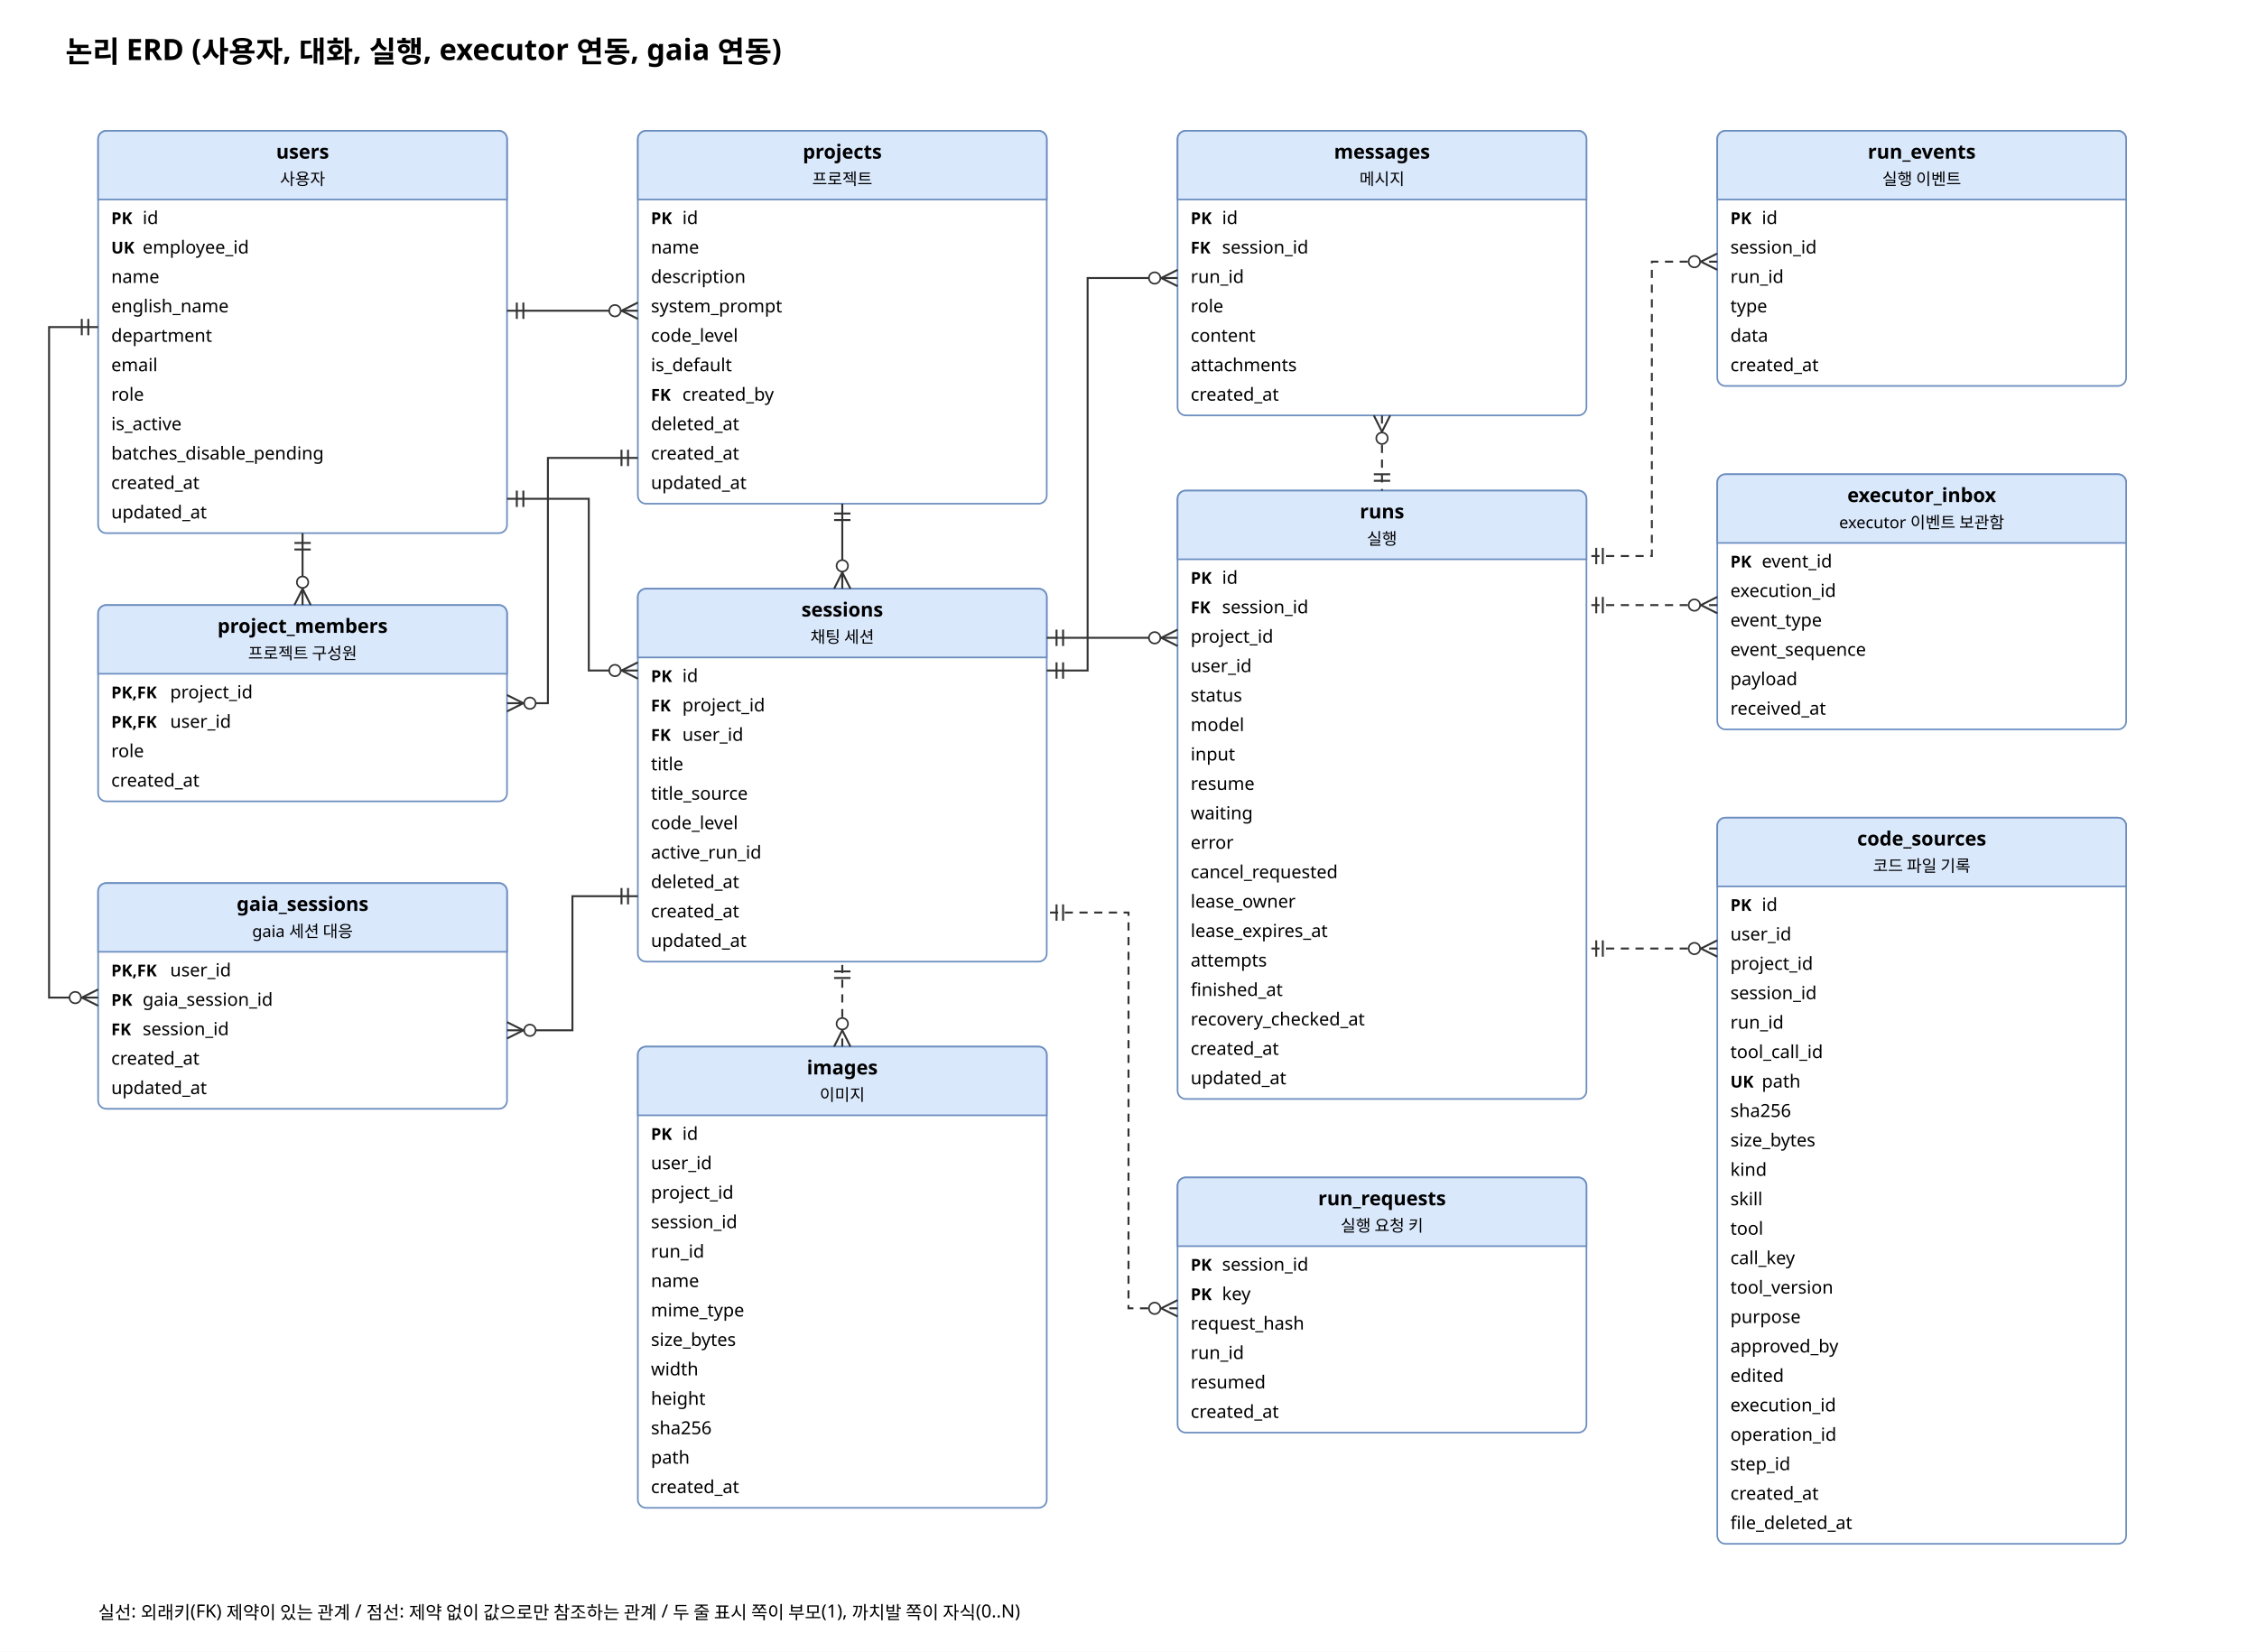
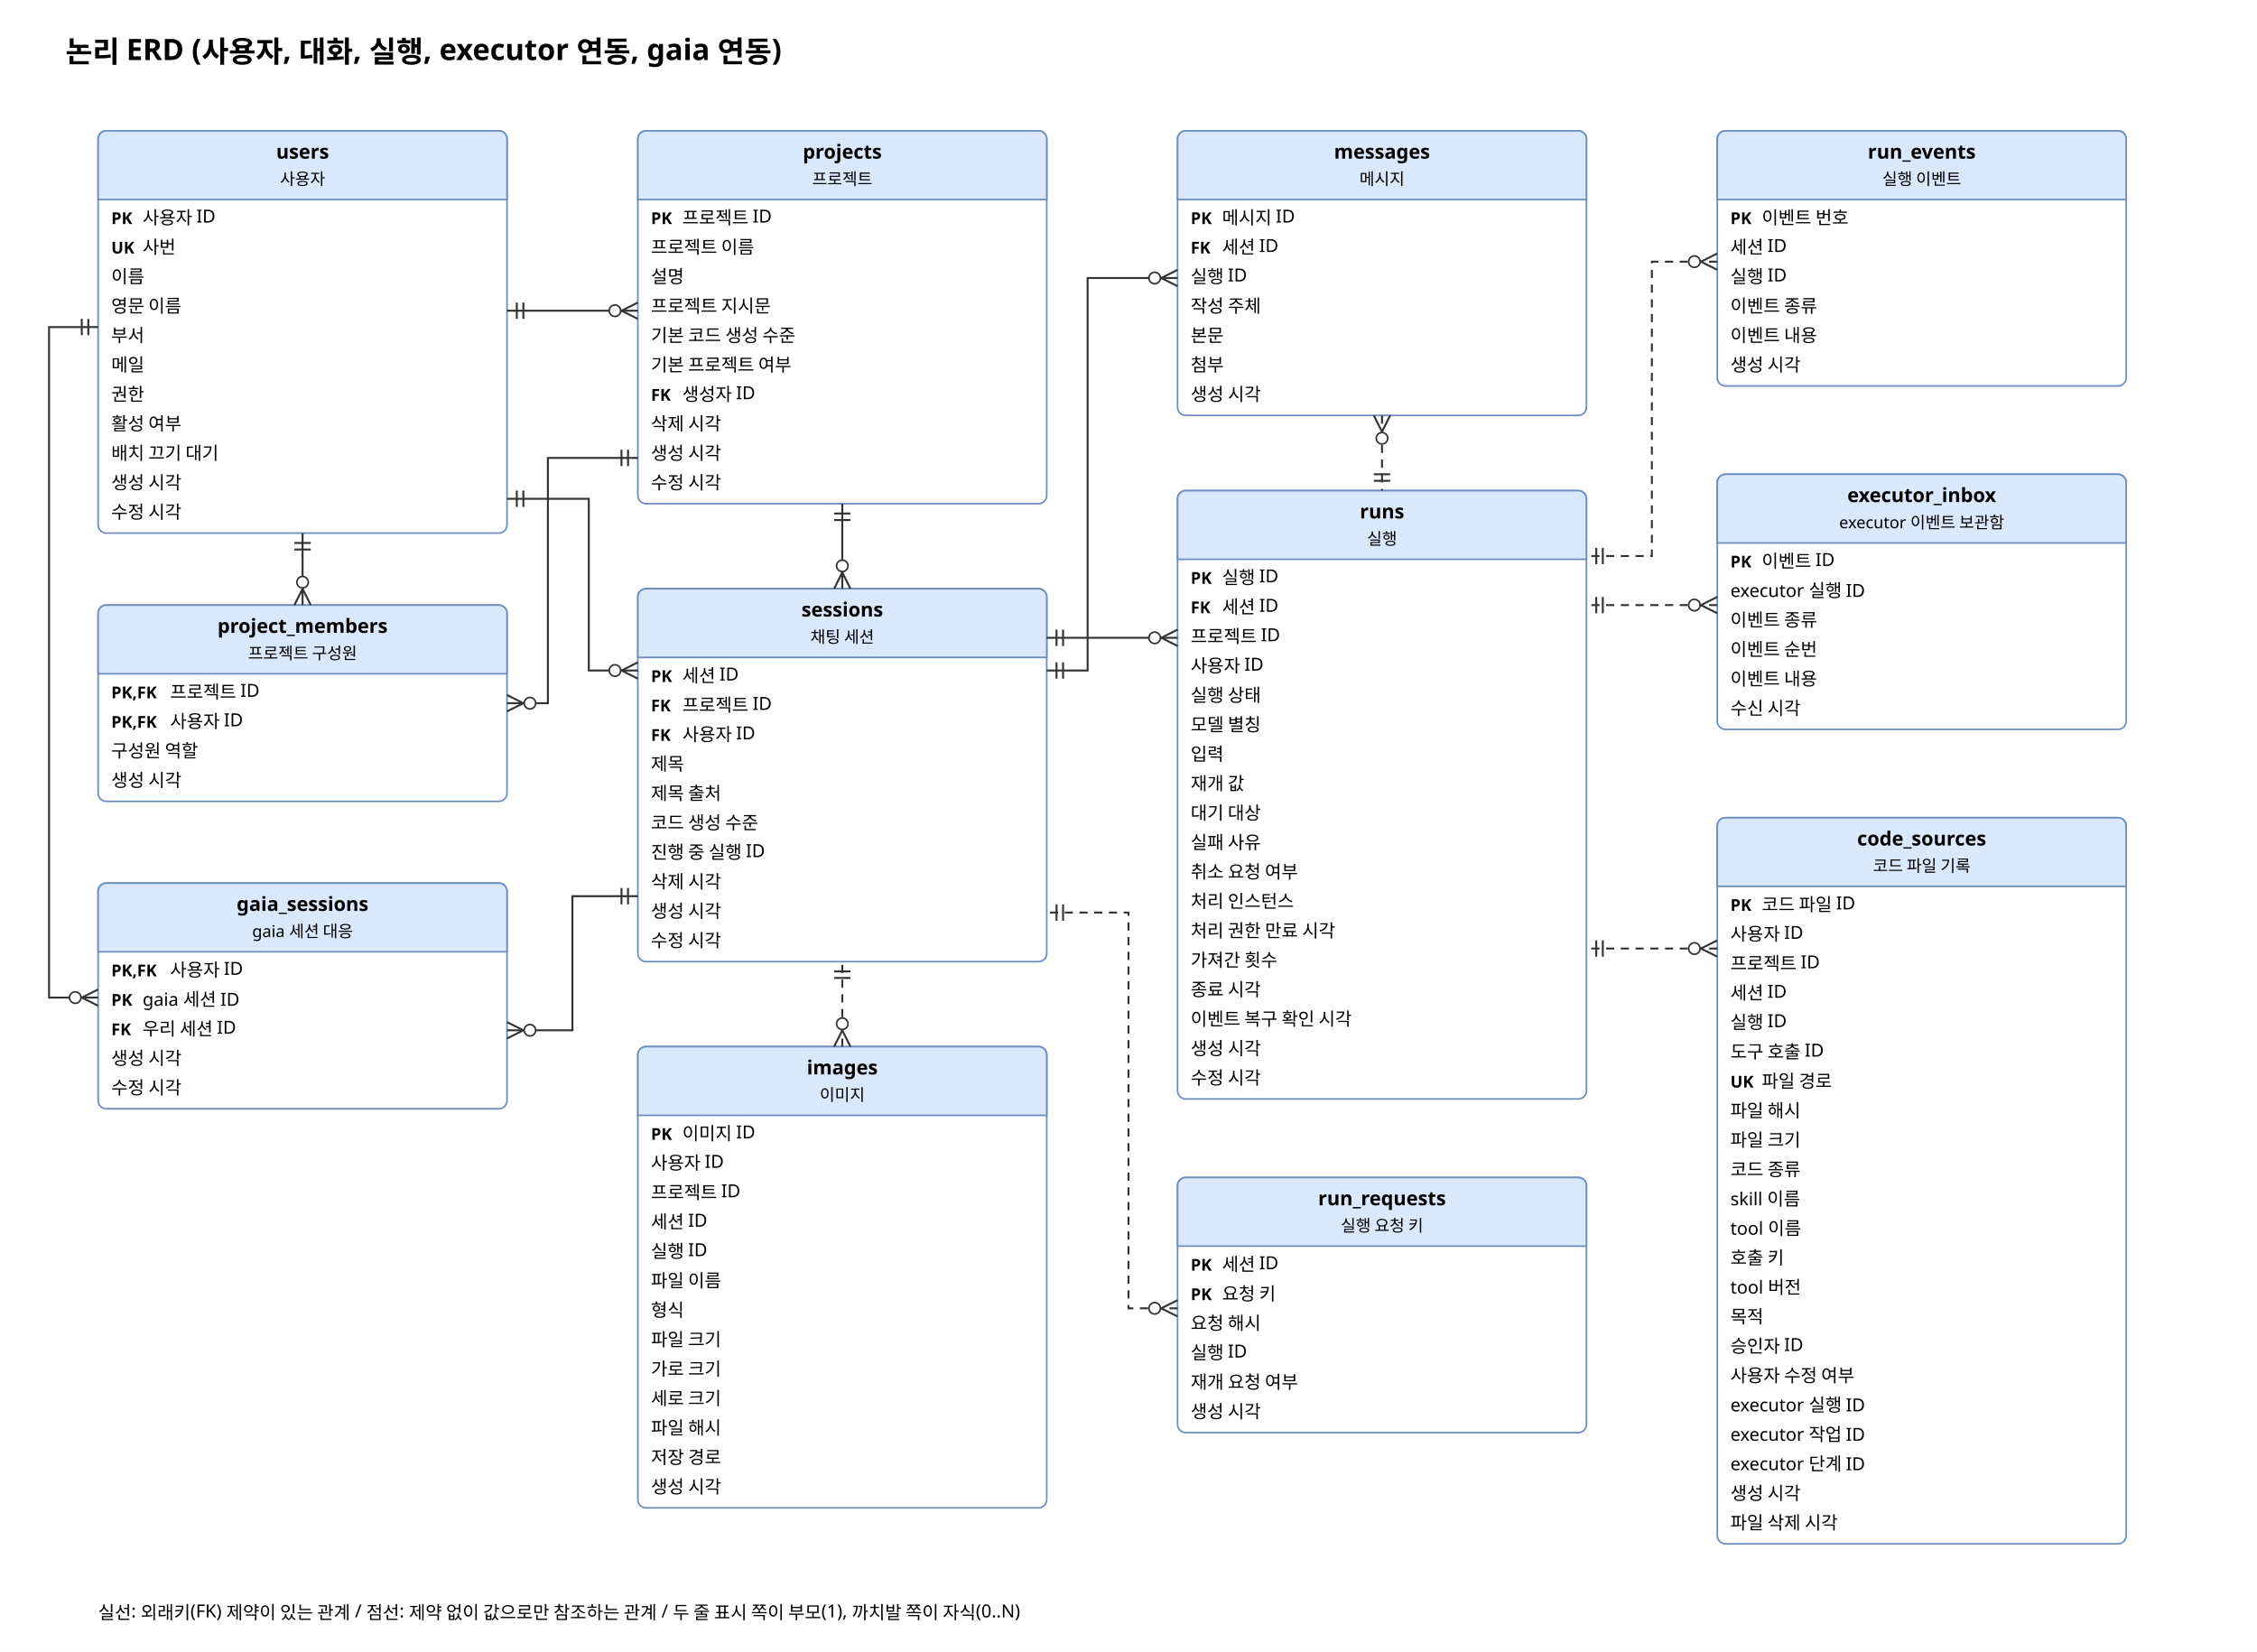
<svg xmlns="http://www.w3.org/2000/svg" width="1380" height="1010" viewBox="0 0 1380 1010" font-family="'Noto Sans KR','Apple SD Gothic Neo','Malgun Gothic','WenQuanYi Zen Hei',sans-serif">
  <defs>
    <marker id="arr" viewBox="0 0 10 10" refX="9" refY="5" markerWidth="8" markerHeight="8" orient="auto-start-reverse">
      <path d="M0,0 L10,5 L0,10 z" fill="#333" />
    </marker>
  </defs>
  <rect width="1380" height="1010" fill="#ffffff" />
  <text x="40" y="38" font-size="18" font-weight="bold">논리 ERD (사용자, 대화, 실행, executor 연동, gaia 연동)</text>
  <rect x="60" y="80" width="250" height="246" rx="5" fill="#ffffff" stroke="#6c8ebf" />
  <path d="M60,122 v-37 a5,5 0 0 1 5,-5 h240 a5,5 0 0 1 5,5 v37 z" fill="#dae8fc" stroke="#6c8ebf" />
  <text x="185.0" y="97" font-size="12" font-weight="bold" text-anchor="middle">users</text>
  <text x="185.0" y="113" font-size="10" text-anchor="middle">사용자</text>
  <text x="68" y="137" font-size="10" font-weight="bold">PK</text>
-   <text x="87.2" y="137" font-size="11">id</text>
+   <text x="87.2" y="137" font-size="11">사용자 ID</text>
  <text x="68" y="155" font-size="10" font-weight="bold">UK</text>
-   <text x="87.2" y="155" font-size="11">employee_id</text>
-   <text x="68" y="173" font-size="11">name</text>
-   <text x="68" y="191" font-size="11">english_name</text>
-   <text x="68" y="209" font-size="11">department</text>
-   <text x="68" y="227" font-size="11">email</text>
-   <text x="68" y="245" font-size="11">role</text>
-   <text x="68" y="263" font-size="11">is_active</text>
-   <text x="68" y="281" font-size="11">batches_disable_pending</text>
-   <text x="68" y="299" font-size="11">created_at</text>
-   <text x="68" y="317" font-size="11">updated_at</text>
+   <text x="87.2" y="155" font-size="11">사번</text>
+   <text x="68" y="173" font-size="11">이름</text>
+   <text x="68" y="191" font-size="11">영문 이름</text>
+   <text x="68" y="209" font-size="11">부서</text>
+   <text x="68" y="227" font-size="11">메일</text>
+   <text x="68" y="245" font-size="11">권한</text>
+   <text x="68" y="263" font-size="11">활성 여부</text>
+   <text x="68" y="281" font-size="11">배치 끄기 대기</text>
+   <text x="68" y="299" font-size="11">생성 시각</text>
+   <text x="68" y="317" font-size="11">수정 시각</text>
  <rect x="60" y="370" width="250" height="120" rx="5" fill="#ffffff" stroke="#6c8ebf" />
  <path d="M60,412 v-37 a5,5 0 0 1 5,-5 h240 a5,5 0 0 1 5,5 v37 z" fill="#dae8fc" stroke="#6c8ebf" />
  <text x="185.0" y="387" font-size="12" font-weight="bold" text-anchor="middle">project_members</text>
  <text x="185.0" y="403" font-size="10" text-anchor="middle">프로젝트 구성원</text>
  <text x="68" y="427" font-size="10" font-weight="bold">PK,FK</text>
-   <text x="104.0" y="427" font-size="11">project_id</text>
+   <text x="104.0" y="427" font-size="11">프로젝트 ID</text>
  <text x="68" y="445" font-size="10" font-weight="bold">PK,FK</text>
-   <text x="104.0" y="445" font-size="11">user_id</text>
-   <text x="68" y="463" font-size="11">role</text>
-   <text x="68" y="481" font-size="11">created_at</text>
+   <text x="104.0" y="445" font-size="11">사용자 ID</text>
+   <text x="68" y="463" font-size="11">구성원 역할</text>
+   <text x="68" y="481" font-size="11">생성 시각</text>
  <rect x="60" y="540" width="250" height="138" rx="5" fill="#ffffff" stroke="#6c8ebf" />
  <path d="M60,582 v-37 a5,5 0 0 1 5,-5 h240 a5,5 0 0 1 5,5 v37 z" fill="#dae8fc" stroke="#6c8ebf" />
  <text x="185.0" y="557" font-size="12" font-weight="bold" text-anchor="middle">gaia_sessions</text>
  <text x="185.0" y="573" font-size="10" text-anchor="middle">gaia 세션 대응</text>
  <text x="68" y="597" font-size="10" font-weight="bold">PK,FK</text>
-   <text x="104.0" y="597" font-size="11">user_id</text>
+   <text x="104.0" y="597" font-size="11">사용자 ID</text>
  <text x="68" y="615" font-size="10" font-weight="bold">PK</text>
-   <text x="87.2" y="615" font-size="11">gaia_session_id</text>
+   <text x="87.2" y="615" font-size="11">gaia 세션 ID</text>
  <text x="68" y="633" font-size="10" font-weight="bold">FK</text>
-   <text x="87.2" y="633" font-size="11">session_id</text>
-   <text x="68" y="651" font-size="11">created_at</text>
-   <text x="68" y="669" font-size="11">updated_at</text>
+   <text x="87.2" y="633" font-size="11">우리 세션 ID</text>
+   <text x="68" y="651" font-size="11">생성 시각</text>
+   <text x="68" y="669" font-size="11">수정 시각</text>
  <rect x="390" y="80" width="250" height="228" rx="5" fill="#ffffff" stroke="#6c8ebf" />
  <path d="M390,122 v-37 a5,5 0 0 1 5,-5 h240 a5,5 0 0 1 5,5 v37 z" fill="#dae8fc" stroke="#6c8ebf" />
  <text x="515.0" y="97" font-size="12" font-weight="bold" text-anchor="middle">projects</text>
  <text x="515.0" y="113" font-size="10" text-anchor="middle">프로젝트</text>
  <text x="398" y="137" font-size="10" font-weight="bold">PK</text>
-   <text x="417.2" y="137" font-size="11">id</text>
-   <text x="398" y="155" font-size="11">name</text>
-   <text x="398" y="173" font-size="11">description</text>
-   <text x="398" y="191" font-size="11">system_prompt</text>
-   <text x="398" y="209" font-size="11">code_level</text>
-   <text x="398" y="227" font-size="11">is_default</text>
+   <text x="417.2" y="137" font-size="11">프로젝트 ID</text>
+   <text x="398" y="155" font-size="11">프로젝트 이름</text>
+   <text x="398" y="173" font-size="11">설명</text>
+   <text x="398" y="191" font-size="11">프로젝트 지시문</text>
+   <text x="398" y="209" font-size="11">기본 코드 생성 수준</text>
+   <text x="398" y="227" font-size="11">기본 프로젝트 여부</text>
  <text x="398" y="245" font-size="10" font-weight="bold">FK</text>
-   <text x="417.2" y="245" font-size="11">created_by</text>
-   <text x="398" y="263" font-size="11">deleted_at</text>
-   <text x="398" y="281" font-size="11">created_at</text>
-   <text x="398" y="299" font-size="11">updated_at</text>
+   <text x="417.2" y="245" font-size="11">생성자 ID</text>
+   <text x="398" y="263" font-size="11">삭제 시각</text>
+   <text x="398" y="281" font-size="11">생성 시각</text>
+   <text x="398" y="299" font-size="11">수정 시각</text>
  <rect x="390" y="360" width="250" height="228" rx="5" fill="#ffffff" stroke="#6c8ebf" />
  <path d="M390,402 v-37 a5,5 0 0 1 5,-5 h240 a5,5 0 0 1 5,5 v37 z" fill="#dae8fc" stroke="#6c8ebf" />
  <text x="515.0" y="377" font-size="12" font-weight="bold" text-anchor="middle">sessions</text>
  <text x="515.0" y="393" font-size="10" text-anchor="middle">채팅 세션</text>
  <text x="398" y="417" font-size="10" font-weight="bold">PK</text>
-   <text x="417.2" y="417" font-size="11">id</text>
+   <text x="417.2" y="417" font-size="11">세션 ID</text>
  <text x="398" y="435" font-size="10" font-weight="bold">FK</text>
-   <text x="417.2" y="435" font-size="11">project_id</text>
+   <text x="417.2" y="435" font-size="11">프로젝트 ID</text>
  <text x="398" y="453" font-size="10" font-weight="bold">FK</text>
-   <text x="417.2" y="453" font-size="11">user_id</text>
-   <text x="398" y="471" font-size="11">title</text>
-   <text x="398" y="489" font-size="11">title_source</text>
-   <text x="398" y="507" font-size="11">code_level</text>
-   <text x="398" y="525" font-size="11">active_run_id</text>
-   <text x="398" y="543" font-size="11">deleted_at</text>
-   <text x="398" y="561" font-size="11">created_at</text>
-   <text x="398" y="579" font-size="11">updated_at</text>
+   <text x="417.2" y="453" font-size="11">사용자 ID</text>
+   <text x="398" y="471" font-size="11">제목</text>
+   <text x="398" y="489" font-size="11">제목 출처</text>
+   <text x="398" y="507" font-size="11">코드 생성 수준</text>
+   <text x="398" y="525" font-size="11">진행 중 실행 ID</text>
+   <text x="398" y="543" font-size="11">삭제 시각</text>
+   <text x="398" y="561" font-size="11">생성 시각</text>
+   <text x="398" y="579" font-size="11">수정 시각</text>
  <rect x="390" y="640" width="250" height="282" rx="5" fill="#ffffff" stroke="#6c8ebf" />
  <path d="M390,682 v-37 a5,5 0 0 1 5,-5 h240 a5,5 0 0 1 5,5 v37 z" fill="#dae8fc" stroke="#6c8ebf" />
  <text x="515.0" y="657" font-size="12" font-weight="bold" text-anchor="middle">images</text>
  <text x="515.0" y="673" font-size="10" text-anchor="middle">이미지</text>
  <text x="398" y="697" font-size="10" font-weight="bold">PK</text>
-   <text x="417.2" y="697" font-size="11">id</text>
-   <text x="398" y="715" font-size="11">user_id</text>
-   <text x="398" y="733" font-size="11">project_id</text>
-   <text x="398" y="751" font-size="11">session_id</text>
-   <text x="398" y="769" font-size="11">run_id</text>
-   <text x="398" y="787" font-size="11">name</text>
-   <text x="398" y="805" font-size="11">mime_type</text>
-   <text x="398" y="823" font-size="11">size_bytes</text>
-   <text x="398" y="841" font-size="11">width</text>
-   <text x="398" y="859" font-size="11">height</text>
-   <text x="398" y="877" font-size="11">sha256</text>
-   <text x="398" y="895" font-size="11">path</text>
-   <text x="398" y="913" font-size="11">created_at</text>
+   <text x="417.2" y="697" font-size="11">이미지 ID</text>
+   <text x="398" y="715" font-size="11">사용자 ID</text>
+   <text x="398" y="733" font-size="11">프로젝트 ID</text>
+   <text x="398" y="751" font-size="11">세션 ID</text>
+   <text x="398" y="769" font-size="11">실행 ID</text>
+   <text x="398" y="787" font-size="11">파일 이름</text>
+   <text x="398" y="805" font-size="11">형식</text>
+   <text x="398" y="823" font-size="11">파일 크기</text>
+   <text x="398" y="841" font-size="11">가로 크기</text>
+   <text x="398" y="859" font-size="11">세로 크기</text>
+   <text x="398" y="877" font-size="11">파일 해시</text>
+   <text x="398" y="895" font-size="11">저장 경로</text>
+   <text x="398" y="913" font-size="11">생성 시각</text>
  <rect x="720" y="80" width="250" height="174" rx="5" fill="#ffffff" stroke="#6c8ebf" />
  <path d="M720,122 v-37 a5,5 0 0 1 5,-5 h240 a5,5 0 0 1 5,5 v37 z" fill="#dae8fc" stroke="#6c8ebf" />
  <text x="845.0" y="97" font-size="12" font-weight="bold" text-anchor="middle">messages</text>
  <text x="845.0" y="113" font-size="10" text-anchor="middle">메시지</text>
  <text x="728" y="137" font-size="10" font-weight="bold">PK</text>
-   <text x="747.2" y="137" font-size="11">id</text>
+   <text x="747.2" y="137" font-size="11">메시지 ID</text>
  <text x="728" y="155" font-size="10" font-weight="bold">FK</text>
-   <text x="747.2" y="155" font-size="11">session_id</text>
-   <text x="728" y="173" font-size="11">run_id</text>
-   <text x="728" y="191" font-size="11">role</text>
-   <text x="728" y="209" font-size="11">content</text>
-   <text x="728" y="227" font-size="11">attachments</text>
-   <text x="728" y="245" font-size="11">created_at</text>
+   <text x="747.2" y="155" font-size="11">세션 ID</text>
+   <text x="728" y="173" font-size="11">실행 ID</text>
+   <text x="728" y="191" font-size="11">작성 주체</text>
+   <text x="728" y="209" font-size="11">본문</text>
+   <text x="728" y="227" font-size="11">첨부</text>
+   <text x="728" y="245" font-size="11">생성 시각</text>
  <rect x="720" y="300" width="250" height="372" rx="5" fill="#ffffff" stroke="#6c8ebf" />
  <path d="M720,342 v-37 a5,5 0 0 1 5,-5 h240 a5,5 0 0 1 5,5 v37 z" fill="#dae8fc" stroke="#6c8ebf" />
  <text x="845.0" y="317" font-size="12" font-weight="bold" text-anchor="middle">runs</text>
  <text x="845.0" y="333" font-size="10" text-anchor="middle">실행</text>
  <text x="728" y="357" font-size="10" font-weight="bold">PK</text>
-   <text x="747.2" y="357" font-size="11">id</text>
+   <text x="747.2" y="357" font-size="11">실행 ID</text>
  <text x="728" y="375" font-size="10" font-weight="bold">FK</text>
-   <text x="747.2" y="375" font-size="11">session_id</text>
-   <text x="728" y="393" font-size="11">project_id</text>
-   <text x="728" y="411" font-size="11">user_id</text>
-   <text x="728" y="429" font-size="11">status</text>
-   <text x="728" y="447" font-size="11">model</text>
-   <text x="728" y="465" font-size="11">input</text>
-   <text x="728" y="483" font-size="11">resume</text>
-   <text x="728" y="501" font-size="11">waiting</text>
-   <text x="728" y="519" font-size="11">error</text>
-   <text x="728" y="537" font-size="11">cancel_requested</text>
-   <text x="728" y="555" font-size="11">lease_owner</text>
-   <text x="728" y="573" font-size="11">lease_expires_at</text>
-   <text x="728" y="591" font-size="11">attempts</text>
-   <text x="728" y="609" font-size="11">finished_at</text>
-   <text x="728" y="627" font-size="11">recovery_checked_at</text>
-   <text x="728" y="645" font-size="11">created_at</text>
-   <text x="728" y="663" font-size="11">updated_at</text>
+   <text x="747.2" y="375" font-size="11">세션 ID</text>
+   <text x="728" y="393" font-size="11">프로젝트 ID</text>
+   <text x="728" y="411" font-size="11">사용자 ID</text>
+   <text x="728" y="429" font-size="11">실행 상태</text>
+   <text x="728" y="447" font-size="11">모델 별칭</text>
+   <text x="728" y="465" font-size="11">입력</text>
+   <text x="728" y="483" font-size="11">재개 값</text>
+   <text x="728" y="501" font-size="11">대기 대상</text>
+   <text x="728" y="519" font-size="11">실패 사유</text>
+   <text x="728" y="537" font-size="11">취소 요청 여부</text>
+   <text x="728" y="555" font-size="11">처리 인스턴스</text>
+   <text x="728" y="573" font-size="11">처리 권한 만료 시각</text>
+   <text x="728" y="591" font-size="11">가져간 횟수</text>
+   <text x="728" y="609" font-size="11">종료 시각</text>
+   <text x="728" y="627" font-size="11">이벤트 복구 확인 시각</text>
+   <text x="728" y="645" font-size="11">생성 시각</text>
+   <text x="728" y="663" font-size="11">수정 시각</text>
  <rect x="720" y="720" width="250" height="156" rx="5" fill="#ffffff" stroke="#6c8ebf" />
  <path d="M720,762 v-37 a5,5 0 0 1 5,-5 h240 a5,5 0 0 1 5,5 v37 z" fill="#dae8fc" stroke="#6c8ebf" />
  <text x="845.0" y="737" font-size="12" font-weight="bold" text-anchor="middle">run_requests</text>
  <text x="845.0" y="753" font-size="10" text-anchor="middle">실행 요청 키</text>
  <text x="728" y="777" font-size="10" font-weight="bold">PK</text>
-   <text x="747.2" y="777" font-size="11">session_id</text>
+   <text x="747.2" y="777" font-size="11">세션 ID</text>
  <text x="728" y="795" font-size="10" font-weight="bold">PK</text>
-   <text x="747.2" y="795" font-size="11">key</text>
-   <text x="728" y="813" font-size="11">request_hash</text>
-   <text x="728" y="831" font-size="11">run_id</text>
-   <text x="728" y="849" font-size="11">resumed</text>
-   <text x="728" y="867" font-size="11">created_at</text>
+   <text x="747.2" y="795" font-size="11">요청 키</text>
+   <text x="728" y="813" font-size="11">요청 해시</text>
+   <text x="728" y="831" font-size="11">실행 ID</text>
+   <text x="728" y="849" font-size="11">재개 요청 여부</text>
+   <text x="728" y="867" font-size="11">생성 시각</text>
  <rect x="1050" y="80" width="250" height="156" rx="5" fill="#ffffff" stroke="#6c8ebf" />
  <path d="M1050,122 v-37 a5,5 0 0 1 5,-5 h240 a5,5 0 0 1 5,5 v37 z" fill="#dae8fc" stroke="#6c8ebf" />
  <text x="1175.0" y="97" font-size="12" font-weight="bold" text-anchor="middle">run_events</text>
  <text x="1175.0" y="113" font-size="10" text-anchor="middle">실행 이벤트</text>
  <text x="1058" y="137" font-size="10" font-weight="bold">PK</text>
-   <text x="1077.2" y="137" font-size="11">id</text>
-   <text x="1058" y="155" font-size="11">session_id</text>
-   <text x="1058" y="173" font-size="11">run_id</text>
-   <text x="1058" y="191" font-size="11">type</text>
-   <text x="1058" y="209" font-size="11">data</text>
-   <text x="1058" y="227" font-size="11">created_at</text>
+   <text x="1077.2" y="137" font-size="11">이벤트 번호</text>
+   <text x="1058" y="155" font-size="11">세션 ID</text>
+   <text x="1058" y="173" font-size="11">실행 ID</text>
+   <text x="1058" y="191" font-size="11">이벤트 종류</text>
+   <text x="1058" y="209" font-size="11">이벤트 내용</text>
+   <text x="1058" y="227" font-size="11">생성 시각</text>
  <rect x="1050" y="290" width="250" height="156" rx="5" fill="#ffffff" stroke="#6c8ebf" />
  <path d="M1050,332 v-37 a5,5 0 0 1 5,-5 h240 a5,5 0 0 1 5,5 v37 z" fill="#dae8fc" stroke="#6c8ebf" />
  <text x="1175.0" y="307" font-size="12" font-weight="bold" text-anchor="middle">executor_inbox</text>
  <text x="1175.0" y="323" font-size="10" text-anchor="middle">executor 이벤트 보관함</text>
  <text x="1058" y="347" font-size="10" font-weight="bold">PK</text>
-   <text x="1077.2" y="347" font-size="11">event_id</text>
-   <text x="1058" y="365" font-size="11">execution_id</text>
-   <text x="1058" y="383" font-size="11">event_type</text>
-   <text x="1058" y="401" font-size="11">event_sequence</text>
-   <text x="1058" y="419" font-size="11">payload</text>
-   <text x="1058" y="437" font-size="11">received_at</text>
+   <text x="1077.2" y="347" font-size="11">이벤트 ID</text>
+   <text x="1058" y="365" font-size="11">executor 실행 ID</text>
+   <text x="1058" y="383" font-size="11">이벤트 종류</text>
+   <text x="1058" y="401" font-size="11">이벤트 순번</text>
+   <text x="1058" y="419" font-size="11">이벤트 내용</text>
+   <text x="1058" y="437" font-size="11">수신 시각</text>
  <rect x="1050" y="500" width="250" height="444" rx="5" fill="#ffffff" stroke="#6c8ebf" />
  <path d="M1050,542 v-37 a5,5 0 0 1 5,-5 h240 a5,5 0 0 1 5,5 v37 z" fill="#dae8fc" stroke="#6c8ebf" />
  <text x="1175.0" y="517" font-size="12" font-weight="bold" text-anchor="middle">code_sources</text>
  <text x="1175.0" y="533" font-size="10" text-anchor="middle">코드 파일 기록</text>
  <text x="1058" y="557" font-size="10" font-weight="bold">PK</text>
-   <text x="1077.2" y="557" font-size="11">id</text>
-   <text x="1058" y="575" font-size="11">user_id</text>
-   <text x="1058" y="593" font-size="11">project_id</text>
-   <text x="1058" y="611" font-size="11">session_id</text>
-   <text x="1058" y="629" font-size="11">run_id</text>
-   <text x="1058" y="647" font-size="11">tool_call_id</text>
+   <text x="1077.2" y="557" font-size="11">코드 파일 ID</text>
+   <text x="1058" y="575" font-size="11">사용자 ID</text>
+   <text x="1058" y="593" font-size="11">프로젝트 ID</text>
+   <text x="1058" y="611" font-size="11">세션 ID</text>
+   <text x="1058" y="629" font-size="11">실행 ID</text>
+   <text x="1058" y="647" font-size="11">도구 호출 ID</text>
  <text x="1058" y="665" font-size="10" font-weight="bold">UK</text>
-   <text x="1077.2" y="665" font-size="11">path</text>
-   <text x="1058" y="683" font-size="11">sha256</text>
-   <text x="1058" y="701" font-size="11">size_bytes</text>
-   <text x="1058" y="719" font-size="11">kind</text>
-   <text x="1058" y="737" font-size="11">skill</text>
-   <text x="1058" y="755" font-size="11">tool</text>
-   <text x="1058" y="773" font-size="11">call_key</text>
-   <text x="1058" y="791" font-size="11">tool_version</text>
-   <text x="1058" y="809" font-size="11">purpose</text>
-   <text x="1058" y="827" font-size="11">approved_by</text>
-   <text x="1058" y="845" font-size="11">edited</text>
-   <text x="1058" y="863" font-size="11">execution_id</text>
-   <text x="1058" y="881" font-size="11">operation_id</text>
-   <text x="1058" y="899" font-size="11">step_id</text>
-   <text x="1058" y="917" font-size="11">created_at</text>
-   <text x="1058" y="935" font-size="11">file_deleted_at</text>
+   <text x="1077.2" y="665" font-size="11">파일 경로</text>
+   <text x="1058" y="683" font-size="11">파일 해시</text>
+   <text x="1058" y="701" font-size="11">파일 크기</text>
+   <text x="1058" y="719" font-size="11">코드 종류</text>
+   <text x="1058" y="737" font-size="11">skill 이름</text>
+   <text x="1058" y="755" font-size="11">tool 이름</text>
+   <text x="1058" y="773" font-size="11">호출 키</text>
+   <text x="1058" y="791" font-size="11">tool 버전</text>
+   <text x="1058" y="809" font-size="11">목적</text>
+   <text x="1058" y="827" font-size="11">승인자 ID</text>
+   <text x="1058" y="845" font-size="11">사용자 수정 여부</text>
+   <text x="1058" y="863" font-size="11">executor 실행 ID</text>
+   <text x="1058" y="881" font-size="11">executor 작업 ID</text>
+   <text x="1058" y="899" font-size="11">executor 단계 ID</text>
+   <text x="1058" y="917" font-size="11">생성 시각</text>
+   <text x="1058" y="935" font-size="11">파일 삭제 시각</text>
  <text x="60" y="989.9" font-size="11" text-anchor="start">실선: 외래키(FK) 제약이 있는 관계  /  점선: 제약 없이 값으로만 참조하는 관계  /  두 줄 표시 쪽이 부모(1), 까치발 쪽이 자식(0..N)</text>
  <path d="M390.0,190.0 L310.0,190.0" fill="none" stroke="#333333" stroke-width="1.2" />
  <circle cx="376.0" cy="190.0" r="3.5" fill="#fff" stroke="#333333" />
  <path d="M380.0,190.0 L390.0,195.0 M380.0,190.0 L390.0,185.0" fill="none" stroke="#333333" stroke-width="1.2" />
  <path d="M316.0,185.0 L316.0,195.0 M320.0,185.0 L320.0,195.0" fill="none" stroke="#333333" stroke-width="1.2" />
  <path d="M185.0,370.0 L185.0,326.0" fill="none" stroke="#333333" stroke-width="1.2" />
  <circle cx="185.0" cy="356.0" r="3.5" fill="#fff" stroke="#333333" />
  <path d="M185.0,360.0 L180.0,370.0 M185.0,360.0 L190.0,370.0" fill="none" stroke="#333333" stroke-width="1.2" />
  <path d="M190.0,332.0 L180.0,332.0 M190.0,336.0 L180.0,336.0" fill="none" stroke="#333333" stroke-width="1.2" />
  <path d="M310.0,430.0 L335.0,430.0 L335.0,280.0 L390.0,280.0" fill="none" stroke="#333333" stroke-width="1.2" />
  <circle cx="324.0" cy="430.0" r="3.5" fill="#fff" stroke="#333333" />
  <path d="M320.0,430.0 L310.0,425.0 M320.0,430.0 L310.0,435.0" fill="none" stroke="#333333" stroke-width="1.2" />
  <path d="M384.0,285.0 L384.0,275.0 M380.0,285.0 L380.0,275.0" fill="none" stroke="#333333" stroke-width="1.2" />
  <path d="M515.0,360.0 L515.0,308.0" fill="none" stroke="#333333" stroke-width="1.2" />
  <circle cx="515.0" cy="346.0" r="3.5" fill="#fff" stroke="#333333" />
  <path d="M515.0,350.0 L510.0,360.0 M515.0,350.0 L520.0,360.0" fill="none" stroke="#333333" stroke-width="1.2" />
  <path d="M520.0,314.0 L510.0,314.0 M520.0,318.0 L510.0,318.0" fill="none" stroke="#333333" stroke-width="1.2" />
  <path d="M390.0,410.0 L360.0,410.0 L360.0,305.0 L310.0,305.0" fill="none" stroke="#333333" stroke-width="1.2" />
  <circle cx="376.0" cy="410.0" r="3.5" fill="#fff" stroke="#333333" />
  <path d="M380.0,410.0 L390.0,415.0 M380.0,410.0 L390.0,405.0" fill="none" stroke="#333333" stroke-width="1.2" />
  <path d="M316.0,300.0 L316.0,310.0 M320.0,300.0 L320.0,310.0" fill="none" stroke="#333333" stroke-width="1.2" />
  <path d="M60.0,610.0 L30.0,610.0 L30.0,200.0 L60.0,200.0" fill="none" stroke="#333333" stroke-width="1.2" />
  <circle cx="46.0" cy="610.0" r="3.5" fill="#fff" stroke="#333333" />
  <path d="M50.0,610.0 L60.0,615.0 M50.0,610.0 L60.0,605.0" fill="none" stroke="#333333" stroke-width="1.2" />
  <path d="M54.0,205.0 L54.0,195.0 M50.0,205.0 L50.0,195.0" fill="none" stroke="#333333" stroke-width="1.2" />
  <path d="M310.0,630.0 L350.0,630.0 L350.0,548.0 L390.0,548.0" fill="none" stroke="#333333" stroke-width="1.2" />
  <circle cx="324.0" cy="630.0" r="3.5" fill="#fff" stroke="#333333" />
  <path d="M320.0,630.0 L310.0,625.0 M320.0,630.0 L310.0,635.0" fill="none" stroke="#333333" stroke-width="1.2" />
  <path d="M384.0,553.0 L384.0,543.0 M380.0,553.0 L380.0,543.0" fill="none" stroke="#333333" stroke-width="1.2" />
  <path d="M515.0,640.0 L515.0,588.0" fill="none" stroke="#333333" stroke-width="1.2" stroke-dasharray="5 4" />
  <circle cx="515.0" cy="626.0" r="3.5" fill="#fff" stroke="#333333" />
  <path d="M515.0,630.0 L510.0,640.0 M515.0,630.0 L520.0,640.0" fill="none" stroke="#333333" stroke-width="1.2" />
  <path d="M520.0,594.0 L510.0,594.0 M520.0,598.0 L510.0,598.0" fill="none" stroke="#333333" stroke-width="1.2" />
  <path d="M720.0,170.0 L665.0,170.0 L665.0,410.0 L640.0,410.0" fill="none" stroke="#333333" stroke-width="1.2" />
  <circle cx="706.0" cy="170.0" r="3.5" fill="#fff" stroke="#333333" />
  <path d="M710.0,170.0 L720.0,175.0 M710.0,170.0 L720.0,165.0" fill="none" stroke="#333333" stroke-width="1.2" />
  <path d="M646.0,405.0 L646.0,415.0 M650.0,405.0 L650.0,415.0" fill="none" stroke="#333333" stroke-width="1.2" />
  <path d="M720.0,390.0 L640.0,390.0" fill="none" stroke="#333333" stroke-width="1.2" />
  <circle cx="706.0" cy="390.0" r="3.5" fill="#fff" stroke="#333333" />
  <path d="M710.0,390.0 L720.0,395.0 M710.0,390.0 L720.0,385.0" fill="none" stroke="#333333" stroke-width="1.2" />
  <path d="M646.0,385.0 L646.0,395.0 M650.0,385.0 L650.0,395.0" fill="none" stroke="#333333" stroke-width="1.2" />
  <path d="M720.0,800.0 L690.0,800.0 L690.0,558.0 L640.0,558.0" fill="none" stroke="#333333" stroke-width="1.2" stroke-dasharray="5 4" />
  <circle cx="706.0" cy="800.0" r="3.5" fill="#fff" stroke="#333333" />
  <path d="M710.0,800.0 L720.0,805.0 M710.0,800.0 L720.0,795.0" fill="none" stroke="#333333" stroke-width="1.2" />
  <path d="M646.0,553.0 L646.0,563.0 M650.0,553.0 L650.0,563.0" fill="none" stroke="#333333" stroke-width="1.2" />
  <path d="M845.0,254.0 L845.0,300.0" fill="none" stroke="#333333" stroke-width="1.2" stroke-dasharray="5 4" />
  <circle cx="845.0" cy="268.0" r="3.5" fill="#fff" stroke="#333333" />
  <path d="M845.0,264.0 L850.0,254.0 M845.0,264.0 L840.0,254.0" fill="none" stroke="#333333" stroke-width="1.2" />
  <path d="M840.0,294.0 L850.0,294.0 M840.0,290.0 L850.0,290.0" fill="none" stroke="#333333" stroke-width="1.2" />
  <path d="M1050.0,160.0 L1010.0,160.0 L1010.0,340.0 L970.0,340.0" fill="none" stroke="#333333" stroke-width="1.2" stroke-dasharray="5 4" />
  <circle cx="1036.0" cy="160.0" r="3.5" fill="#fff" stroke="#333333" />
  <path d="M1040.0,160.0 L1050.0,165.0 M1040.0,160.0 L1050.0,155.0" fill="none" stroke="#333333" stroke-width="1.2" />
  <path d="M976.0,335.0 L976.0,345.0 M980.0,335.0 L980.0,345.0" fill="none" stroke="#333333" stroke-width="1.2" />
  <path d="M1050.0,370.0 L970.0,370.0" fill="none" stroke="#333333" stroke-width="1.2" stroke-dasharray="5 4" />
  <circle cx="1036.0" cy="370.0" r="3.5" fill="#fff" stroke="#333333" />
  <path d="M1040.0,370.0 L1050.0,375.0 M1040.0,370.0 L1050.0,365.0" fill="none" stroke="#333333" stroke-width="1.2" />
  <path d="M976.0,365.0 L976.0,375.0 M980.0,365.0 L980.0,375.0" fill="none" stroke="#333333" stroke-width="1.2" />
  <path d="M1050.0,580.0 L970.0,580.0" fill="none" stroke="#333333" stroke-width="1.2" stroke-dasharray="5 4" />
  <circle cx="1036.0" cy="580.0" r="3.5" fill="#fff" stroke="#333333" />
  <path d="M1040.0,580.0 L1050.0,585.0 M1040.0,580.0 L1050.0,575.0" fill="none" stroke="#333333" stroke-width="1.2" />
  <path d="M976.0,575.0 L976.0,585.0 M980.0,575.0 L980.0,585.0" fill="none" stroke="#333333" stroke-width="1.2" />
</svg>
